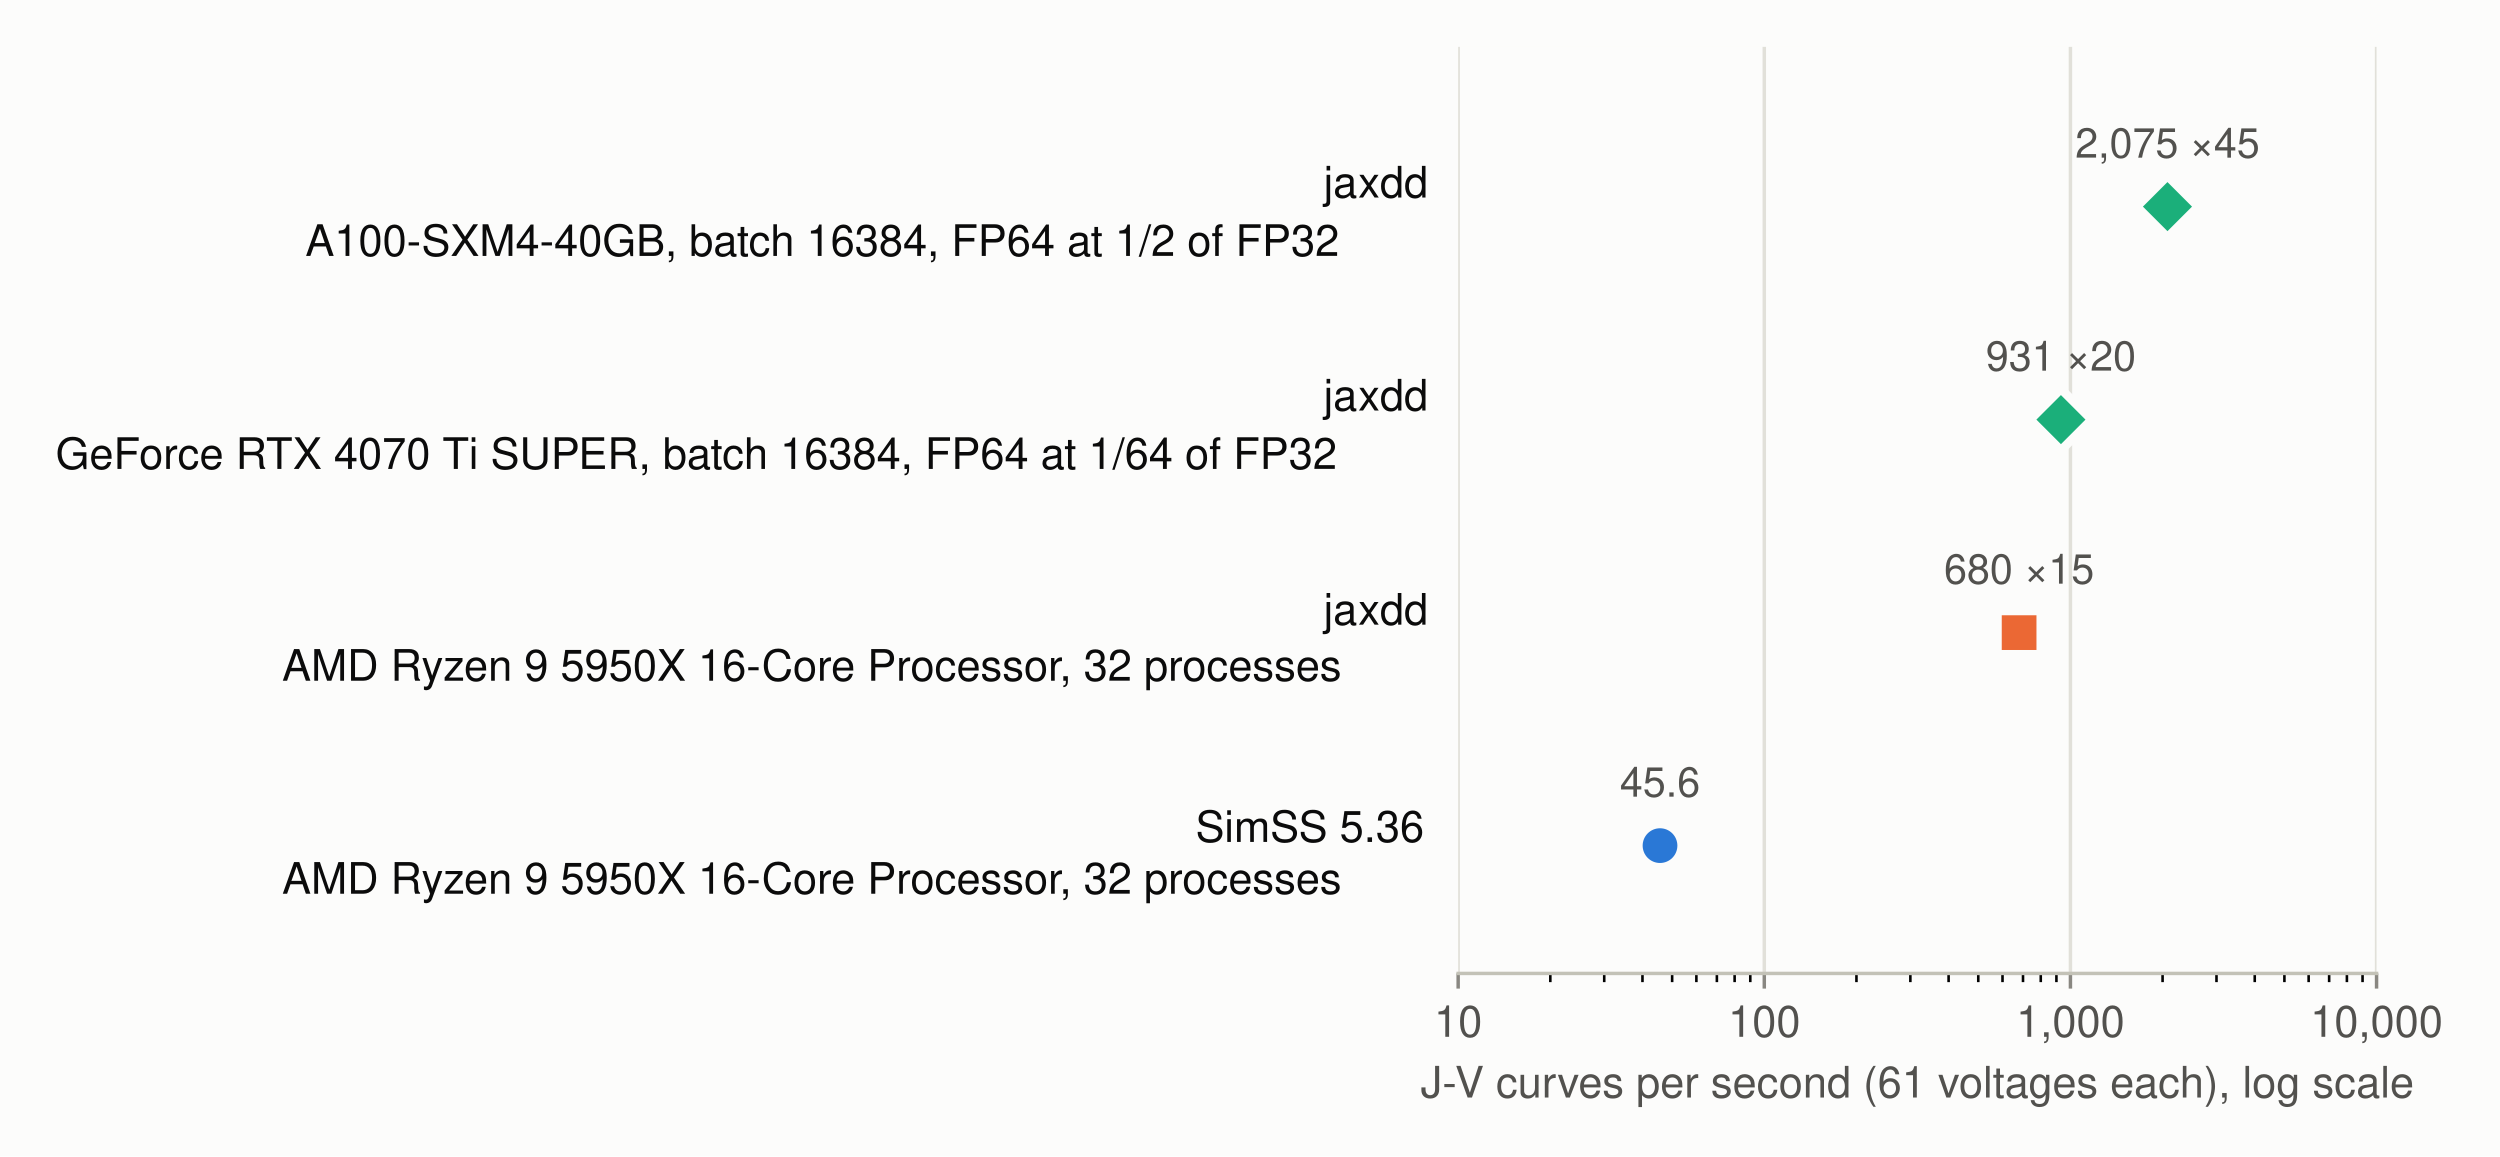
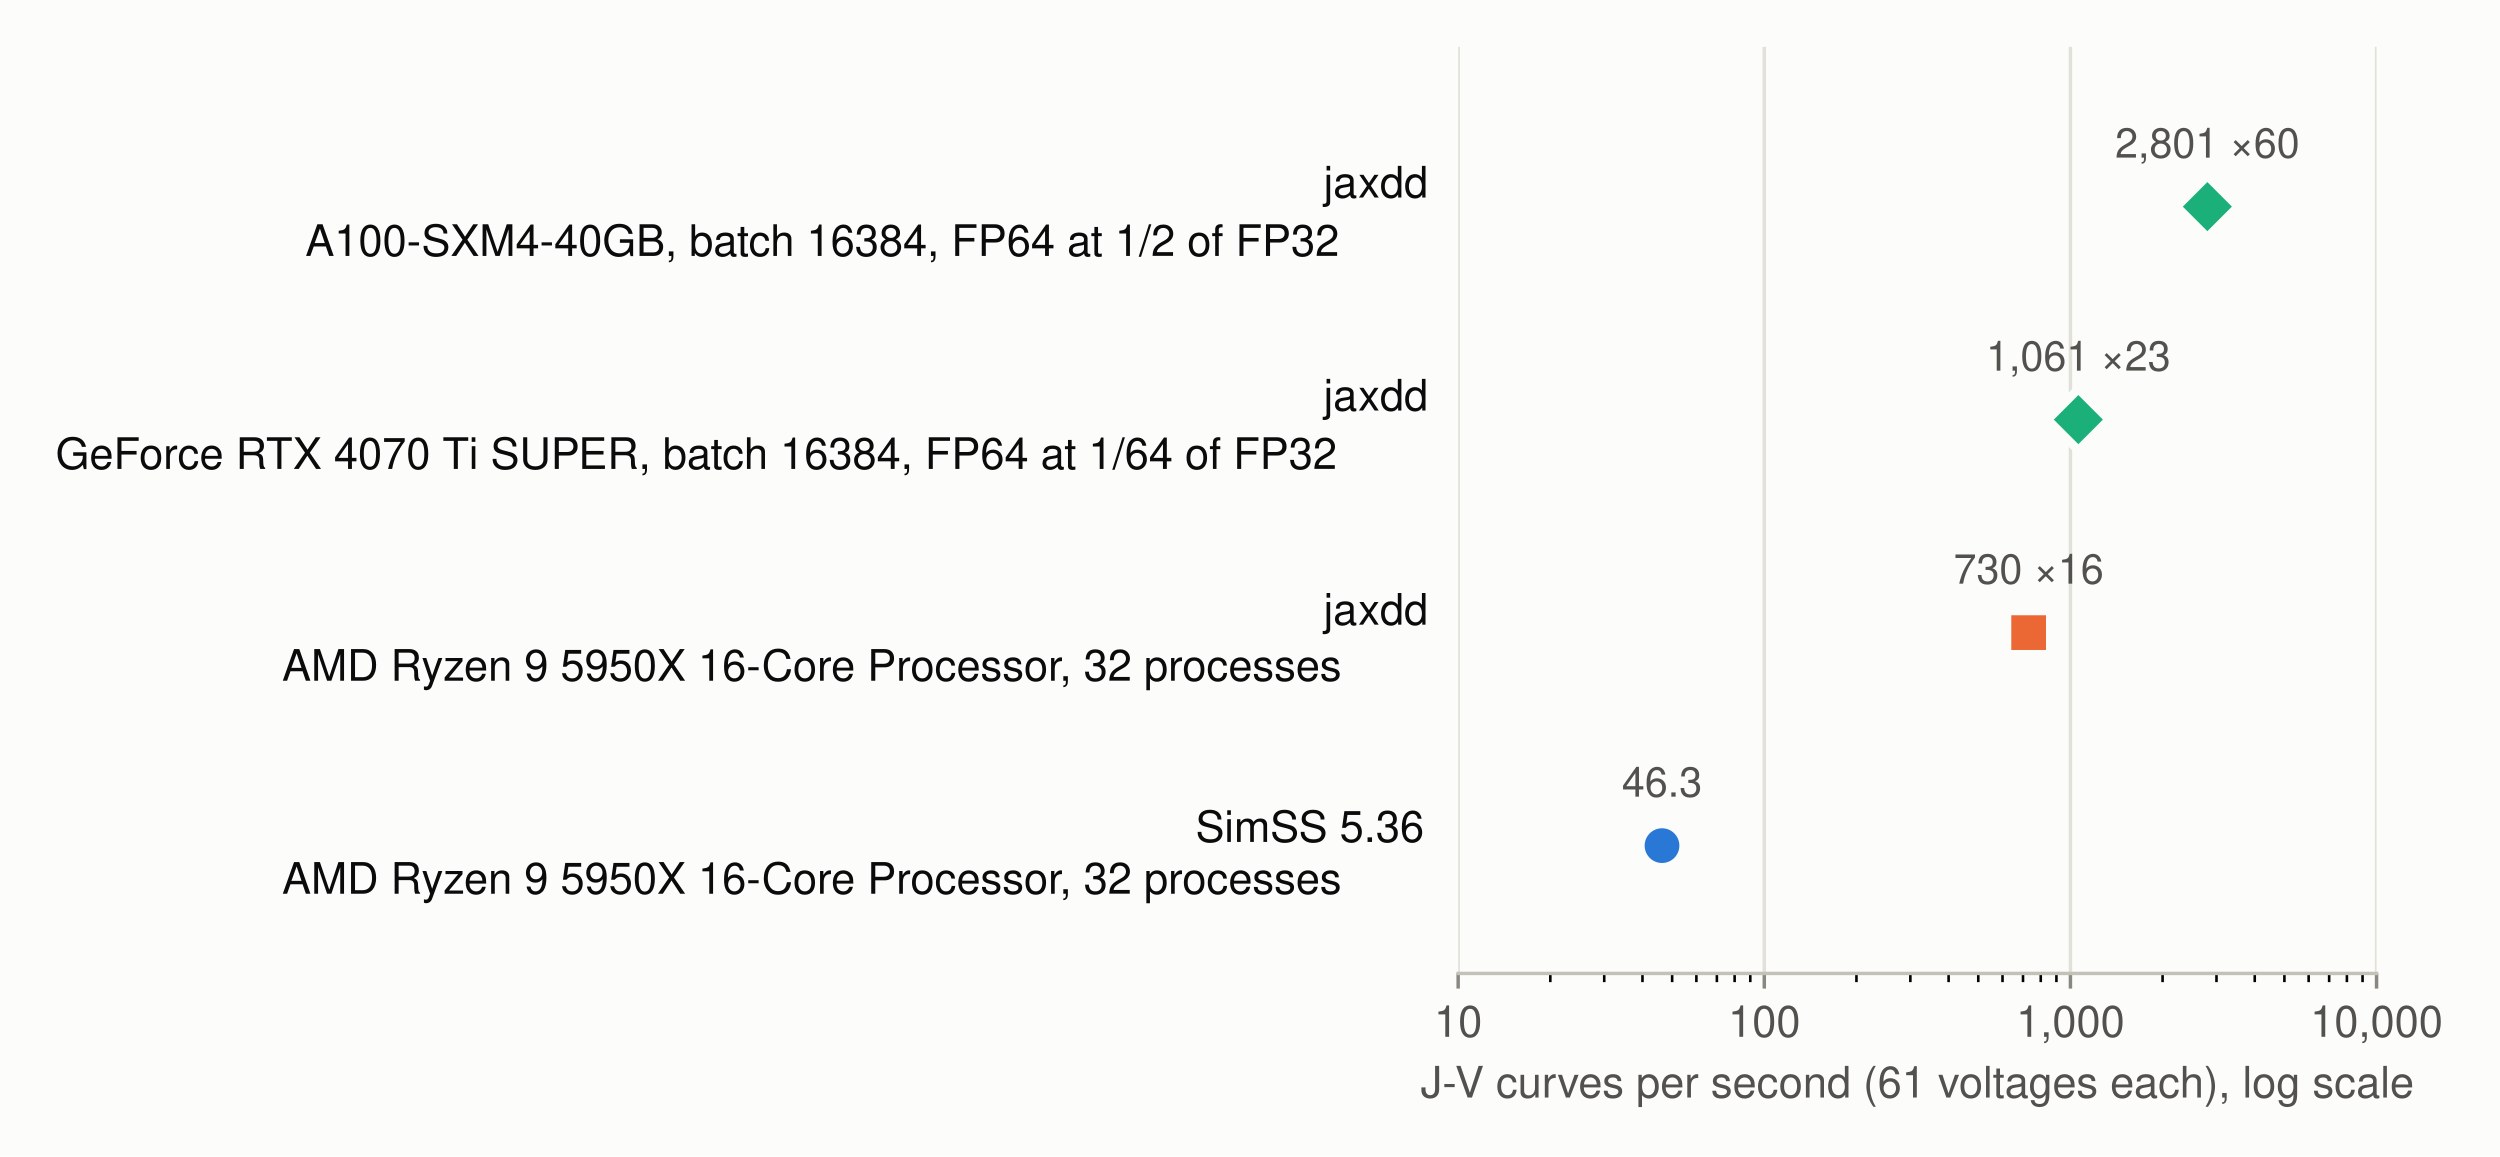
<svg xmlns="http://www.w3.org/2000/svg" xmlns:xlink="http://www.w3.org/1999/xlink" width="576pt" height="266.4pt" viewBox="0 0 576 266.4" version="1.1">
  <defs>
    <style type="text/css">*{stroke-linejoin: round; stroke-linecap: butt}</style>
  </defs>
  <g id="figure_1">
    <g id="patch_1">
      <path d="M 0 266.4  L 576 266.4  L 576 0  L 0 0  z " style="fill: #fcfcfb" />
    </g>
    <g id="axes_1">
      <g id="patch_2">
        <path d="M 335.96 224.278  L 547.56 224.278  L 547.56 10.8  L 335.96 10.8  z " style="fill: #fcfcfb" />
      </g>
      <g id="matplotlib.axis_1">
        <g id="xtick_1">
          <g id="line2d_1">
-             <path d="M 335.96 224.278  L 335.96 10.8  " clip-path="url(#p5f009260a2)" style="fill: none; stroke: #e1e0d9; stroke-width: 0.8; stroke-linecap: square" />
+             <path d="M 335.96 224.278  L 335.96 10.8  " clip-path="url(#p071941b6ef)" style="fill: none; stroke: #e1e0d9; stroke-width: 0.8; stroke-linecap: square" />
          </g>
          <g id="line2d_2">
            <defs>
-               <path id="m44731a9565" d="M 0 0  L 0 3.5  " style="stroke: #898781; stroke-width: 0.8" />
+               <path id="m64871bf6c9" d="M 0 0  L 0 3.5  " style="stroke: #898781; stroke-width: 0.8" />
            </defs>
            <g>
-               <use xlink:href="#m44731a9565" x="335.96" y="224.278" style="fill: #898781; stroke: #898781; stroke-width: 0.8" />
+               <use xlink:href="#m64871bf6c9" x="335.96" y="224.278" style="fill: #898781; stroke: #898781; stroke-width: 0.8" />
            </g>
          </g>
          <g id="text_1">
            <text style="font-size: 10px; font-family: 'Segoe UI', 'Helvetica', 'Arial', 'DejaVu Sans', sans-serif; text-anchor: middle; fill: #52514e" x="335.96" y="238.875" transform="rotate(-0 335.96 238.8753)">10</text>
          </g>
        </g>
        <g id="xtick_2">
          <g id="line2d_3">
-             <path d="M 406.493 224.278  L 406.493 10.8  " clip-path="url(#p5f009260a2)" style="fill: none; stroke: #e1e0d9; stroke-width: 0.8; stroke-linecap: square" />
+             <path d="M 406.493 224.278  L 406.493 10.8  " clip-path="url(#p071941b6ef)" style="fill: none; stroke: #e1e0d9; stroke-width: 0.8; stroke-linecap: square" />
          </g>
          <g id="line2d_4">
            <g>
-               <use xlink:href="#m44731a9565" x="406.493" y="224.278" style="fill: #898781; stroke: #898781; stroke-width: 0.8" />
+               <use xlink:href="#m64871bf6c9" x="406.493" y="224.278" style="fill: #898781; stroke: #898781; stroke-width: 0.8" />
            </g>
          </g>
          <g id="text_2">
            <text style="font-size: 10px; font-family: 'Segoe UI', 'Helvetica', 'Arial', 'DejaVu Sans', sans-serif; text-anchor: middle; fill: #52514e" x="406.493" y="238.875" transform="rotate(-0 406.4933 238.8753)">100</text>
          </g>
        </g>
        <g id="xtick_3">
          <g id="line2d_5">
-             <path d="M 477.027 224.278  L 477.027 10.8  " clip-path="url(#p5f009260a2)" style="fill: none; stroke: #e1e0d9; stroke-width: 0.8; stroke-linecap: square" />
+             <path d="M 477.027 224.278  L 477.027 10.8  " clip-path="url(#p071941b6ef)" style="fill: none; stroke: #e1e0d9; stroke-width: 0.8; stroke-linecap: square" />
          </g>
          <g id="line2d_6">
            <g>
-               <use xlink:href="#m44731a9565" x="477.027" y="224.278" style="fill: #898781; stroke: #898781; stroke-width: 0.8" />
+               <use xlink:href="#m64871bf6c9" x="477.027" y="224.278" style="fill: #898781; stroke: #898781; stroke-width: 0.8" />
            </g>
          </g>
          <g id="text_3">
            <text style="font-size: 10px; font-family: 'Segoe UI', 'Helvetica', 'Arial', 'DejaVu Sans', sans-serif; text-anchor: middle; fill: #52514e" x="477.027" y="238.875" transform="rotate(-0 477.0267 238.8753)">1,000</text>
          </g>
        </g>
        <g id="xtick_4">
          <g id="line2d_7">
-             <path d="M 547.56 224.278  L 547.56 10.8  " clip-path="url(#p5f009260a2)" style="fill: none; stroke: #e1e0d9; stroke-width: 0.8; stroke-linecap: square" />
+             <path d="M 547.56 224.278  L 547.56 10.8  " clip-path="url(#p071941b6ef)" style="fill: none; stroke: #e1e0d9; stroke-width: 0.8; stroke-linecap: square" />
          </g>
          <g id="line2d_8">
            <g>
-               <use xlink:href="#m44731a9565" x="547.56" y="224.278" style="fill: #898781; stroke: #898781; stroke-width: 0.8" />
+               <use xlink:href="#m64871bf6c9" x="547.56" y="224.278" style="fill: #898781; stroke: #898781; stroke-width: 0.8" />
            </g>
          </g>
          <g id="text_4">
            <text style="font-size: 10px; font-family: 'Segoe UI', 'Helvetica', 'Arial', 'DejaVu Sans', sans-serif; text-anchor: middle; fill: #52514e" x="547.56" y="238.875" transform="rotate(-0 547.56 238.8753)">10,000</text>
          </g>
        </g>
        <g id="xtick_5">
          <g id="line2d_9">
            <defs>
-               <path id="m7e674e28d2" d="M 0 0  L 0 2  " style="stroke: #000000; stroke-width: 0.6" />
+               <path id="ma005de6d43" d="M 0 0  L 0 2  " style="stroke: #000000; stroke-width: 0.6" />
            </defs>
            <g>
-               <use xlink:href="#m7e674e28d2" x="357.193" y="224.278" style="stroke: #000000; stroke-width: 0.6" />
+               <use xlink:href="#ma005de6d43" x="357.193" y="224.278" style="stroke: #000000; stroke-width: 0.6" />
            </g>
          </g>
        </g>
        <g id="xtick_6">
          <g id="line2d_10">
            <g>
-               <use xlink:href="#m7e674e28d2" x="369.613" y="224.278" style="stroke: #000000; stroke-width: 0.6" />
+               <use xlink:href="#ma005de6d43" x="369.613" y="224.278" style="stroke: #000000; stroke-width: 0.6" />
            </g>
          </g>
        </g>
        <g id="xtick_7">
          <g id="line2d_11">
            <g>
-               <use xlink:href="#m7e674e28d2" x="378.425" y="224.278" style="stroke: #000000; stroke-width: 0.6" />
+               <use xlink:href="#ma005de6d43" x="378.425" y="224.278" style="stroke: #000000; stroke-width: 0.6" />
            </g>
          </g>
        </g>
        <g id="xtick_8">
          <g id="line2d_12">
            <g>
-               <use xlink:href="#m7e674e28d2" x="385.261" y="224.278" style="stroke: #000000; stroke-width: 0.6" />
+               <use xlink:href="#ma005de6d43" x="385.261" y="224.278" style="stroke: #000000; stroke-width: 0.6" />
            </g>
          </g>
        </g>
        <g id="xtick_9">
          <g id="line2d_13">
            <g>
-               <use xlink:href="#m7e674e28d2" x="390.846" y="224.278" style="stroke: #000000; stroke-width: 0.6" />
+               <use xlink:href="#ma005de6d43" x="390.846" y="224.278" style="stroke: #000000; stroke-width: 0.6" />
            </g>
          </g>
        </g>
        <g id="xtick_10">
          <g id="line2d_14">
            <g>
-               <use xlink:href="#m7e674e28d2" x="395.568" y="224.278" style="stroke: #000000; stroke-width: 0.6" />
+               <use xlink:href="#ma005de6d43" x="395.568" y="224.278" style="stroke: #000000; stroke-width: 0.6" />
            </g>
          </g>
        </g>
        <g id="xtick_11">
          <g id="line2d_15">
            <g>
-               <use xlink:href="#m7e674e28d2" x="399.658" y="224.278" style="stroke: #000000; stroke-width: 0.6" />
+               <use xlink:href="#ma005de6d43" x="399.658" y="224.278" style="stroke: #000000; stroke-width: 0.6" />
            </g>
          </g>
        </g>
        <g id="xtick_12">
          <g id="line2d_16">
            <g>
-               <use xlink:href="#m7e674e28d2" x="403.266" y="224.278" style="stroke: #000000; stroke-width: 0.6" />
+               <use xlink:href="#ma005de6d43" x="403.266" y="224.278" style="stroke: #000000; stroke-width: 0.6" />
            </g>
          </g>
        </g>
        <g id="xtick_13">
          <g id="line2d_17">
            <g>
-               <use xlink:href="#m7e674e28d2" x="427.726" y="224.278" style="stroke: #000000; stroke-width: 0.6" />
+               <use xlink:href="#ma005de6d43" x="427.726" y="224.278" style="stroke: #000000; stroke-width: 0.6" />
            </g>
          </g>
        </g>
        <g id="xtick_14">
          <g id="line2d_18">
            <g>
-               <use xlink:href="#m7e674e28d2" x="440.146" y="224.278" style="stroke: #000000; stroke-width: 0.6" />
+               <use xlink:href="#ma005de6d43" x="440.146" y="224.278" style="stroke: #000000; stroke-width: 0.6" />
            </g>
          </g>
        </g>
        <g id="xtick_15">
          <g id="line2d_19">
            <g>
-               <use xlink:href="#m7e674e28d2" x="448.959" y="224.278" style="stroke: #000000; stroke-width: 0.6" />
+               <use xlink:href="#ma005de6d43" x="448.959" y="224.278" style="stroke: #000000; stroke-width: 0.6" />
            </g>
          </g>
        </g>
        <g id="xtick_16">
          <g id="line2d_20">
            <g>
-               <use xlink:href="#m7e674e28d2" x="455.794" y="224.278" style="stroke: #000000; stroke-width: 0.6" />
+               <use xlink:href="#ma005de6d43" x="455.794" y="224.278" style="stroke: #000000; stroke-width: 0.6" />
            </g>
          </g>
        </g>
        <g id="xtick_17">
          <g id="line2d_21">
            <g>
-               <use xlink:href="#m7e674e28d2" x="461.379" y="224.278" style="stroke: #000000; stroke-width: 0.6" />
+               <use xlink:href="#ma005de6d43" x="461.379" y="224.278" style="stroke: #000000; stroke-width: 0.6" />
            </g>
          </g>
        </g>
        <g id="xtick_18">
          <g id="line2d_22">
            <g>
-               <use xlink:href="#m7e674e28d2" x="466.101" y="224.278" style="stroke: #000000; stroke-width: 0.6" />
+               <use xlink:href="#ma005de6d43" x="466.101" y="224.278" style="stroke: #000000; stroke-width: 0.6" />
            </g>
          </g>
        </g>
        <g id="xtick_19">
          <g id="line2d_23">
            <g>
-               <use xlink:href="#m7e674e28d2" x="470.191" y="224.278" style="stroke: #000000; stroke-width: 0.6" />
+               <use xlink:href="#ma005de6d43" x="470.191" y="224.278" style="stroke: #000000; stroke-width: 0.6" />
            </g>
          </g>
        </g>
        <g id="xtick_20">
          <g id="line2d_24">
            <g>
-               <use xlink:href="#m7e674e28d2" x="473.799" y="224.278" style="stroke: #000000; stroke-width: 0.6" />
+               <use xlink:href="#ma005de6d43" x="473.799" y="224.278" style="stroke: #000000; stroke-width: 0.6" />
            </g>
          </g>
        </g>
        <g id="xtick_21">
          <g id="line2d_25">
            <g>
-               <use xlink:href="#m7e674e28d2" x="498.259" y="224.278" style="stroke: #000000; stroke-width: 0.6" />
+               <use xlink:href="#ma005de6d43" x="498.259" y="224.278" style="stroke: #000000; stroke-width: 0.6" />
            </g>
          </g>
        </g>
        <g id="xtick_22">
          <g id="line2d_26">
            <g>
-               <use xlink:href="#m7e674e28d2" x="510.68" y="224.278" style="stroke: #000000; stroke-width: 0.6" />
+               <use xlink:href="#ma005de6d43" x="510.68" y="224.278" style="stroke: #000000; stroke-width: 0.6" />
            </g>
          </g>
        </g>
        <g id="xtick_23">
          <g id="line2d_27">
            <g>
-               <use xlink:href="#m7e674e28d2" x="519.492" y="224.278" style="stroke: #000000; stroke-width: 0.6" />
+               <use xlink:href="#ma005de6d43" x="519.492" y="224.278" style="stroke: #000000; stroke-width: 0.6" />
            </g>
          </g>
        </g>
        <g id="xtick_24">
          <g id="line2d_28">
            <g>
-               <use xlink:href="#m7e674e28d2" x="526.327" y="224.278" style="stroke: #000000; stroke-width: 0.6" />
+               <use xlink:href="#ma005de6d43" x="526.327" y="224.278" style="stroke: #000000; stroke-width: 0.6" />
            </g>
          </g>
        </g>
        <g id="xtick_25">
          <g id="line2d_29">
            <g>
-               <use xlink:href="#m7e674e28d2" x="531.912" y="224.278" style="stroke: #000000; stroke-width: 0.6" />
+               <use xlink:href="#ma005de6d43" x="531.912" y="224.278" style="stroke: #000000; stroke-width: 0.6" />
            </g>
          </g>
        </g>
        <g id="xtick_26">
          <g id="line2d_30">
            <g>
-               <use xlink:href="#m7e674e28d2" x="536.634" y="224.278" style="stroke: #000000; stroke-width: 0.6" />
+               <use xlink:href="#ma005de6d43" x="536.634" y="224.278" style="stroke: #000000; stroke-width: 0.6" />
            </g>
          </g>
        </g>
        <g id="xtick_27">
          <g id="line2d_31">
            <g>
-               <use xlink:href="#m7e674e28d2" x="540.725" y="224.278" style="stroke: #000000; stroke-width: 0.6" />
+               <use xlink:href="#ma005de6d43" x="540.725" y="224.278" style="stroke: #000000; stroke-width: 0.6" />
            </g>
          </g>
        </g>
        <g id="xtick_28">
          <g id="line2d_32">
            <g>
-               <use xlink:href="#m7e674e28d2" x="544.333" y="224.278" style="stroke: #000000; stroke-width: 0.6" />
+               <use xlink:href="#ma005de6d43" x="544.333" y="224.278" style="stroke: #000000; stroke-width: 0.6" />
            </g>
          </g>
        </g>
        <g id="text_5">
          <text style="font-size: 10px; font-family: 'Segoe UI', 'Helvetica', 'Arial', 'DejaVu Sans', sans-serif; text-anchor: middle; fill: #52514e" x="441.76" y="252.876" transform="rotate(-0 441.76 252.8761)">J-V curves per second (61 voltages each), log scale</text>
        </g>
      </g>
      <g id="matplotlib.axis_2">
        <g id="ytick_1">
          <g id="line2d_33" />
          <g id="text_6">
            <text style="font-size: 10px; font-family: 'Segoe UI', 'Helvetica', 'Arial', 'DejaVu Sans', sans-serif; fill: #0b0b0b" transform="translate(275.4522 193.975)">SimSS 5.36</text>
            <text style="font-size: 10px; font-family: 'Segoe UI', 'Helvetica', 'Arial', 'DejaVu Sans', sans-serif; fill: #0b0b0b" transform="translate(64.98656 205.918)">AMD Ryzen 9 5950X 16-Core Processor, 32 processes</text>
          </g>
        </g>
        <g id="ytick_2">
          <g id="line2d_34" />
          <g id="text_7">
            <text style="font-size: 10px; font-family: 'Segoe UI', 'Helvetica', 'Arial', 'DejaVu Sans', sans-serif; fill: #0b0b0b" transform="translate(304.9381 143.931)">jaxdd</text>
            <text style="font-size: 10px; font-family: 'Segoe UI', 'Helvetica', 'Arial', 'DejaVu Sans', sans-serif; fill: #0b0b0b" transform="translate(64.98656 156.8427)">AMD Ryzen 9 5950X 16-Core Processor, 32 processes</text>
          </g>
        </g>
        <g id="ytick_3">
          <g id="line2d_35" />
          <g id="text_8">
            <text style="font-size: 10px; font-family: 'Segoe UI', 'Helvetica', 'Arial', 'DejaVu Sans', sans-serif; fill: #0b0b0b" transform="translate(304.9381 94.58221)">jaxdd</text>
            <text style="font-size: 10px; font-family: 'Segoe UI', 'Helvetica', 'Arial', 'DejaVu Sans', sans-serif; fill: #0b0b0b" transform="translate(12.81469 108.0408)">GeForce RTX 4070 Ti SUPER, batch 16384, FP64 at 1/64 of FP32</text>
          </g>
        </g>
        <g id="ytick_4">
          <g id="line2d_36" />
          <g id="text_9">
            <text style="font-size: 10px; font-family: 'Segoe UI', 'Helvetica', 'Arial', 'DejaVu Sans', sans-serif; fill: #0b0b0b" transform="translate(304.9381 45.50688)">jaxdd</text>
            <text style="font-size: 10px; font-family: 'Segoe UI', 'Helvetica', 'Arial', 'DejaVu Sans', sans-serif; fill: #0b0b0b" transform="translate(70.35062 58.96548)">A100-SXM4-40GB, batch 16384, FP64 at 1/2 of FP32</text>
          </g>
        </g>
      </g>
      <g id="patch_3">
        <path d="M 335.96 224.278  L 547.56 224.278  " style="fill: none; stroke: #c3c2b7; stroke-width: 0.8; stroke-linejoin: miter; stroke-linecap: square" />
      </g>
      <g id="line2d_37">
        <defs>
-           <path id="m5603ec8c37" d="M 0 5  C 1.326 5 2.598 4.473 3.536 3.536  C 4.473 2.598 5 1.326 5 0  C 5 -1.326 4.473 -2.598 3.536 -3.536  C 2.598 -4.473 1.326 -5 0 -5  C -1.326 -5 -2.598 -4.473 -3.536 -3.536  C -4.473 -2.598 -5 -1.326 -5 0  C -5 1.326 -4.473 2.598 -3.536 3.536  C -2.598 4.473 -1.326 5 0 5  z " style="stroke: #fcfcfb; stroke-width: 2" />
+           <path id="ma28062e86a" d="M 0 5  C 1.326 5 2.598 4.473 3.536 3.536  C 4.473 2.598 5 1.326 5 0  C 5 -1.326 4.473 -2.598 3.536 -3.536  C 2.598 -4.473 1.326 -5 0 -5  C -1.326 -5 -2.598 -4.473 -3.536 -3.536  C -4.473 -2.598 -5 -1.326 -5 0  C -5 1.326 -4.473 2.598 -3.536 3.536  C -2.598 4.473 -1.326 5 0 5  z " style="stroke: #fcfcfb; stroke-width: 2" />
        </defs>
-         <g clip-path="url(#p5f009260a2)">
-           <use xlink:href="#m5603ec8c37" x="382.467" y="194.832" style="fill: #2a78d6; stroke: #fcfcfb; stroke-width: 2" />
+         <g clip-path="url(#p071941b6ef)">
+           <use xlink:href="#ma28062e86a" x="382.927" y="194.832" style="fill: #2a78d6; stroke: #fcfcfb; stroke-width: 2" />
        </g>
      </g>
      <g id="text_10">
-         <text style="font-size: 9.5px; font-family: 'Segoe UI', 'Helvetica', 'Arial', 'DejaVu Sans', sans-serif; text-anchor: middle; fill: #52514e" x="382.467" y="183.55" transform="rotate(-0 382.4671 183.5502)">45.6</text>
+         <text style="font-size: 9.5px; font-family: 'Segoe UI', 'Helvetica', 'Arial', 'DejaVu Sans', sans-serif; text-anchor: middle; fill: #52514e" x="382.927" y="183.55" transform="rotate(-0 382.9274 183.5502)">46.3</text>
      </g>
      <g id="line2d_38">
        <defs>
-           <path id="m0f136d2788" d="M -5 5  L 5 5  L 5 -5  L -5 -5  z " style="stroke: #fcfcfb; stroke-width: 2; stroke-linejoin: miter" />
+           <path id="m6458656219" d="M -5 5  L 5 5  L 5 -5  L -5 -5  z " style="stroke: #fcfcfb; stroke-width: 2; stroke-linejoin: miter" />
        </defs>
-         <g clip-path="url(#p5f009260a2)">
-           <use xlink:href="#m0f136d2788" x="465.202" y="145.757" style="fill: #eb6834; stroke: #fcfcfb; stroke-width: 2; stroke-linejoin: miter" />
+         <g clip-path="url(#p071941b6ef)">
+           <use xlink:href="#m6458656219" x="467.399" y="145.757" style="fill: #eb6834; stroke: #fcfcfb; stroke-width: 2; stroke-linejoin: miter" />
        </g>
      </g>
      <g id="text_11">
-         <text style="font-size: 9.5px; font-family: 'Segoe UI', 'Helvetica', 'Arial', 'DejaVu Sans', sans-serif; text-anchor: middle; fill: #52514e" x="465.202" y="134.475" transform="rotate(-0 465.2024 134.4749)">680  ×15</text>
+         <text style="font-size: 9.5px; font-family: 'Segoe UI', 'Helvetica', 'Arial', 'DejaVu Sans', sans-serif; text-anchor: middle; fill: #52514e" x="467.399" y="134.475" transform="rotate(-0 467.3994 134.4749)">730  ×16</text>
      </g>
      <g id="line2d_39">
        <defs>
-           <path id="m87c4885043" d="M -0 7.071  L 7.071 0  L 0 -7.071  L -7.071 -0  z " style="stroke: #fcfcfb; stroke-width: 2; stroke-linejoin: miter" />
+           <path id="m26eb7c30f1" d="M -0 7.071  L 7.071 0  L 0 -7.071  L -7.071 -0  z " style="stroke: #fcfcfb; stroke-width: 2; stroke-linejoin: miter" />
        </defs>
-         <g clip-path="url(#p5f009260a2)">
-           <use xlink:href="#m87c4885043" x="474.837" y="96.682" style="fill: #1baf7a; stroke: #fcfcfb; stroke-width: 2; stroke-linejoin: miter" />
+         <g clip-path="url(#p071941b6ef)">
+           <use xlink:href="#m26eb7c30f1" x="478.851" y="96.682" style="fill: #1baf7a; stroke: #fcfcfb; stroke-width: 2; stroke-linejoin: miter" />
        </g>
      </g>
      <g id="text_12">
-         <text style="font-size: 9.5px; font-family: 'Segoe UI', 'Helvetica', 'Arial', 'DejaVu Sans', sans-serif; text-anchor: middle; fill: #52514e" x="474.837" y="85.4" transform="rotate(-0 474.8371 85.39959)">931  ×20</text>
+         <text style="font-size: 9.5px; font-family: 'Segoe UI', 'Helvetica', 'Arial', 'DejaVu Sans', sans-serif; text-anchor: middle; fill: #52514e" x="478.851" y="85.4" transform="rotate(-0 478.8513 85.39959)">1,061  ×23</text>
      </g>
      <g id="line2d_40">
-         <g clip-path="url(#p5f009260a2)">
-           <use xlink:href="#m87c4885043" x="499.383" y="47.606" style="fill: #1baf7a; stroke: #fcfcfb; stroke-width: 2; stroke-linejoin: miter" />
+         <g clip-path="url(#p071941b6ef)">
+           <use xlink:href="#m26eb7c30f1" x="508.574" y="47.606" style="fill: #1baf7a; stroke: #fcfcfb; stroke-width: 2; stroke-linejoin: miter" />
        </g>
      </g>
      <g id="text_13">
-         <text style="font-size: 9.5px; font-family: 'Segoe UI', 'Helvetica', 'Arial', 'DejaVu Sans', sans-serif; text-anchor: middle; fill: #52514e" x="499.383" y="36.324" transform="rotate(-0 499.3832 36.32427)">2,075  ×45</text>
+         <text style="font-size: 9.5px; font-family: 'Segoe UI', 'Helvetica', 'Arial', 'DejaVu Sans', sans-serif; text-anchor: middle; fill: #52514e" x="508.574" y="36.324" transform="rotate(-0 508.5739 36.32427)">2,801  ×60</text>
      </g>
    </g>
  </g>
  <defs>
-     <clipPath id="p5f009260a2">
+     <clipPath id="p071941b6ef">
      <rect x="335.96" y="10.8" width="211.6" height="213.478" />
    </clipPath>
  </defs>
</svg>
